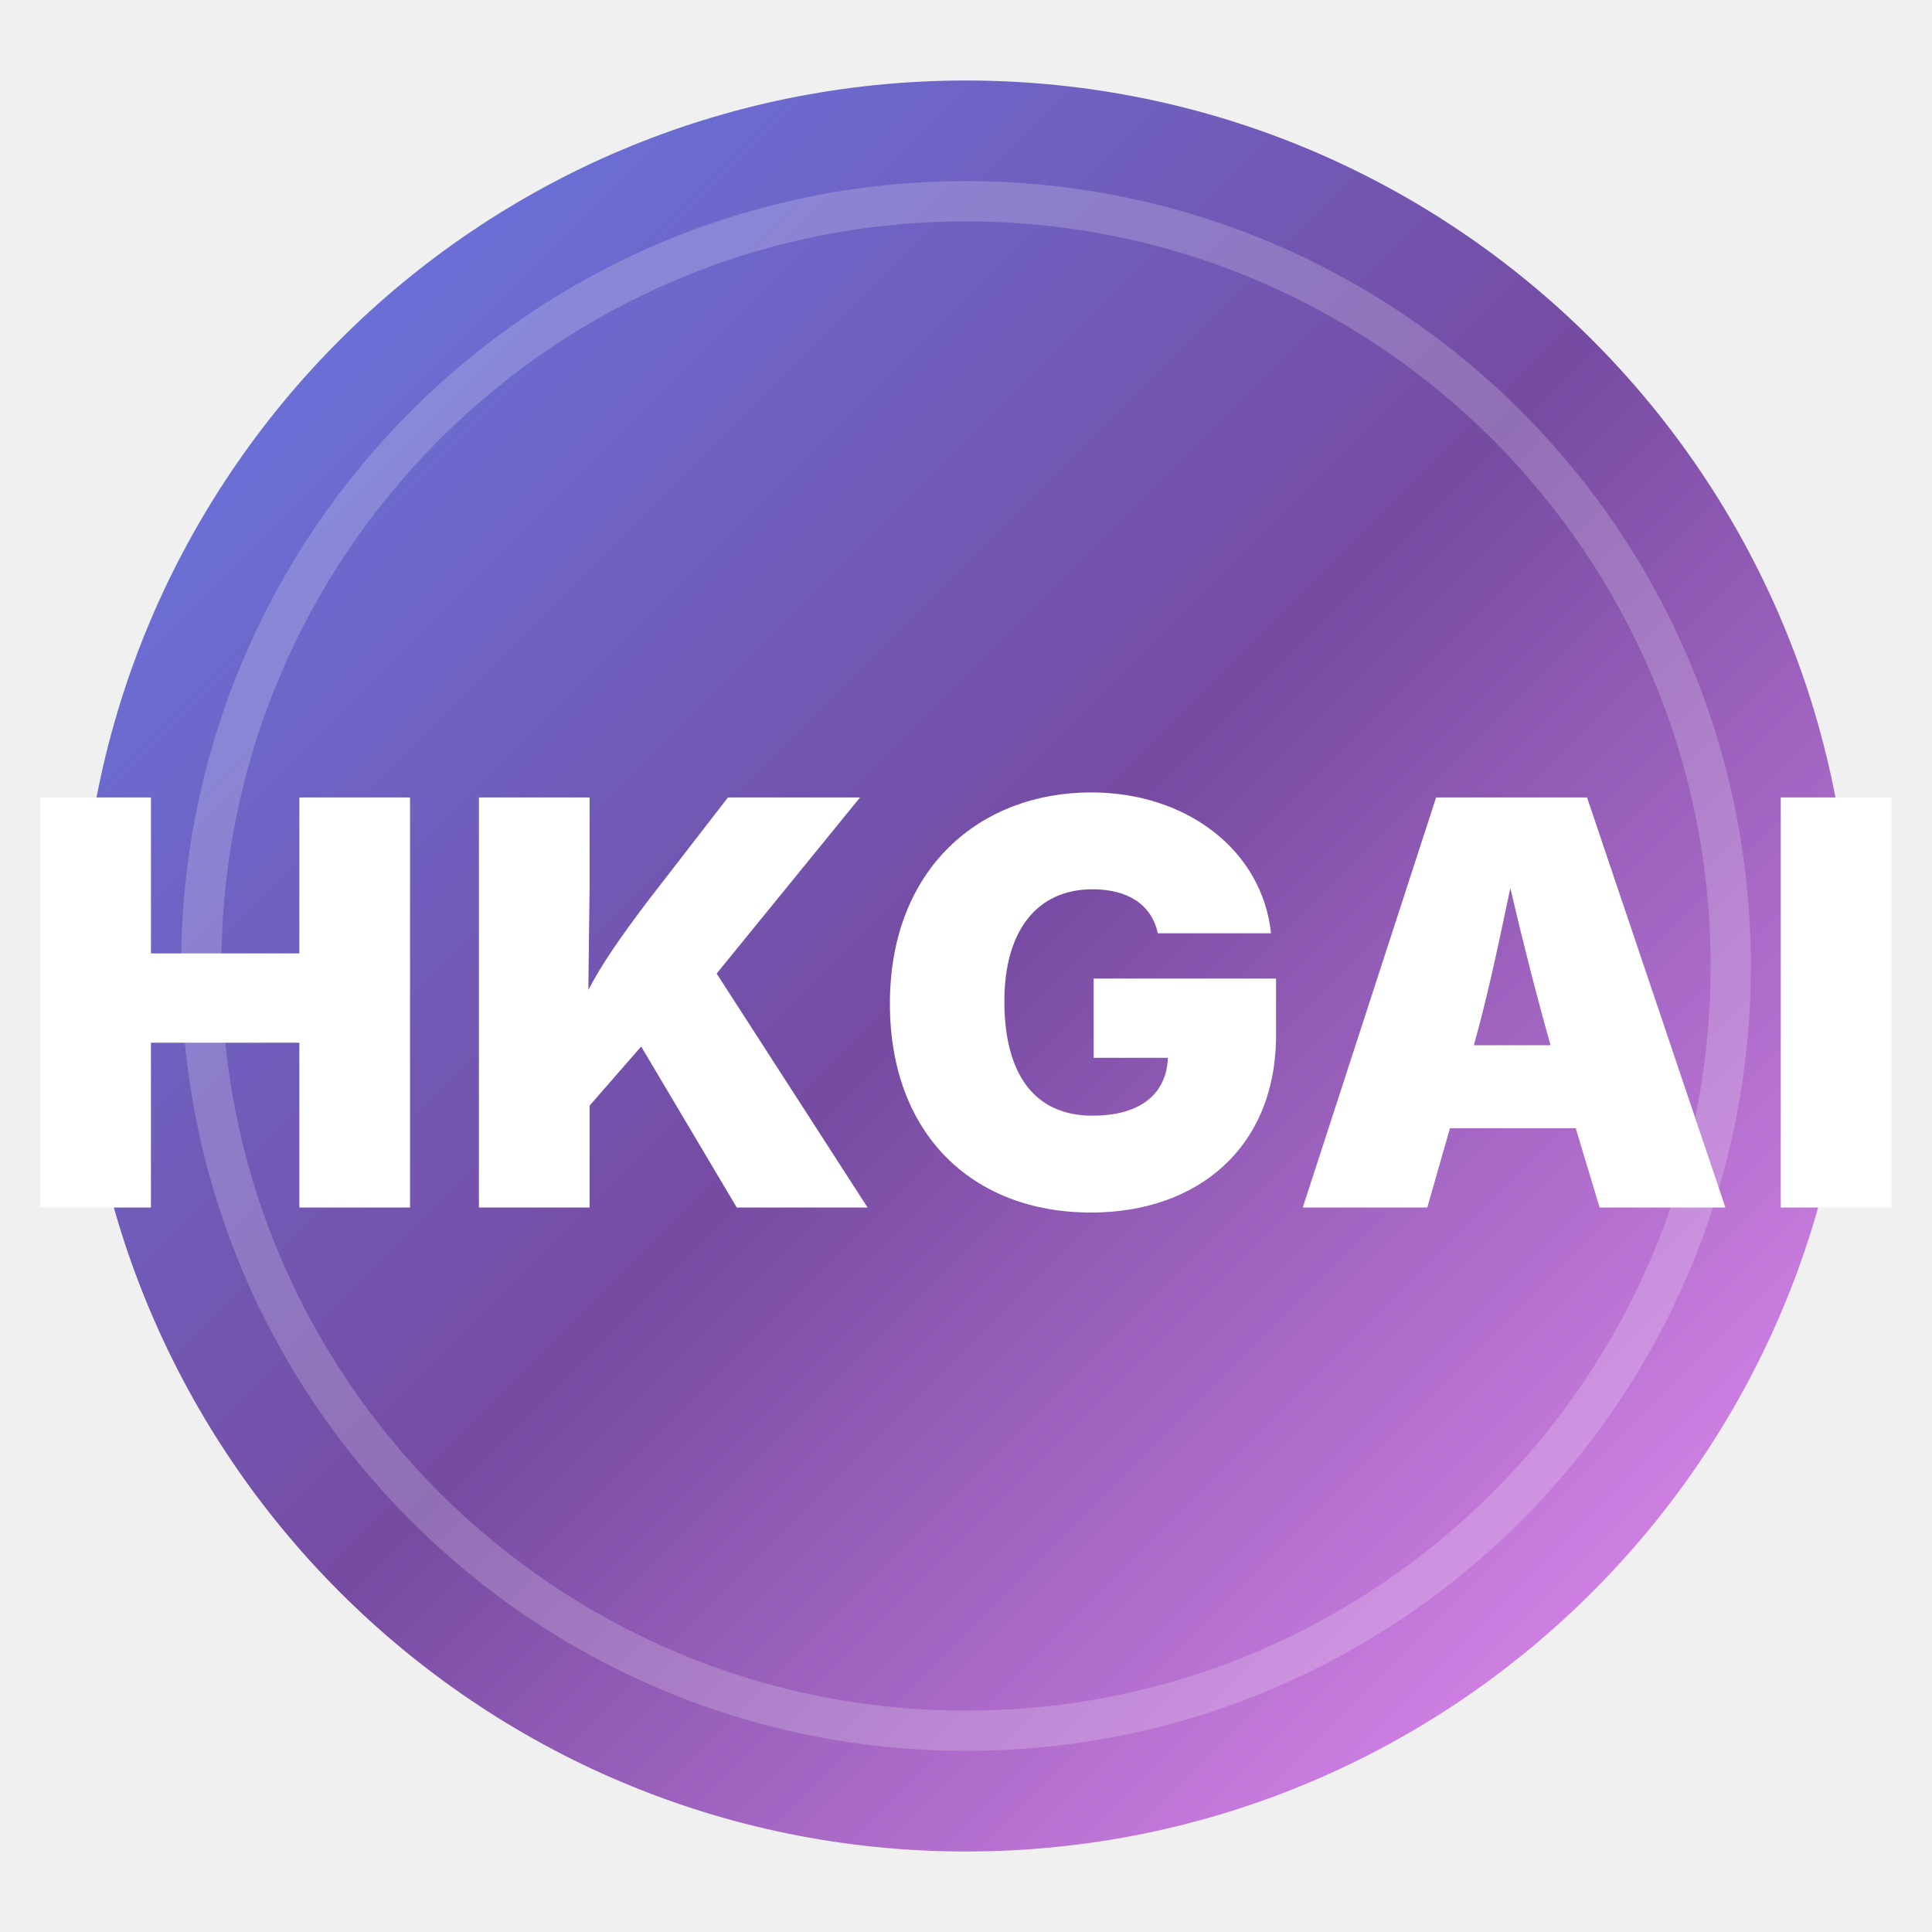
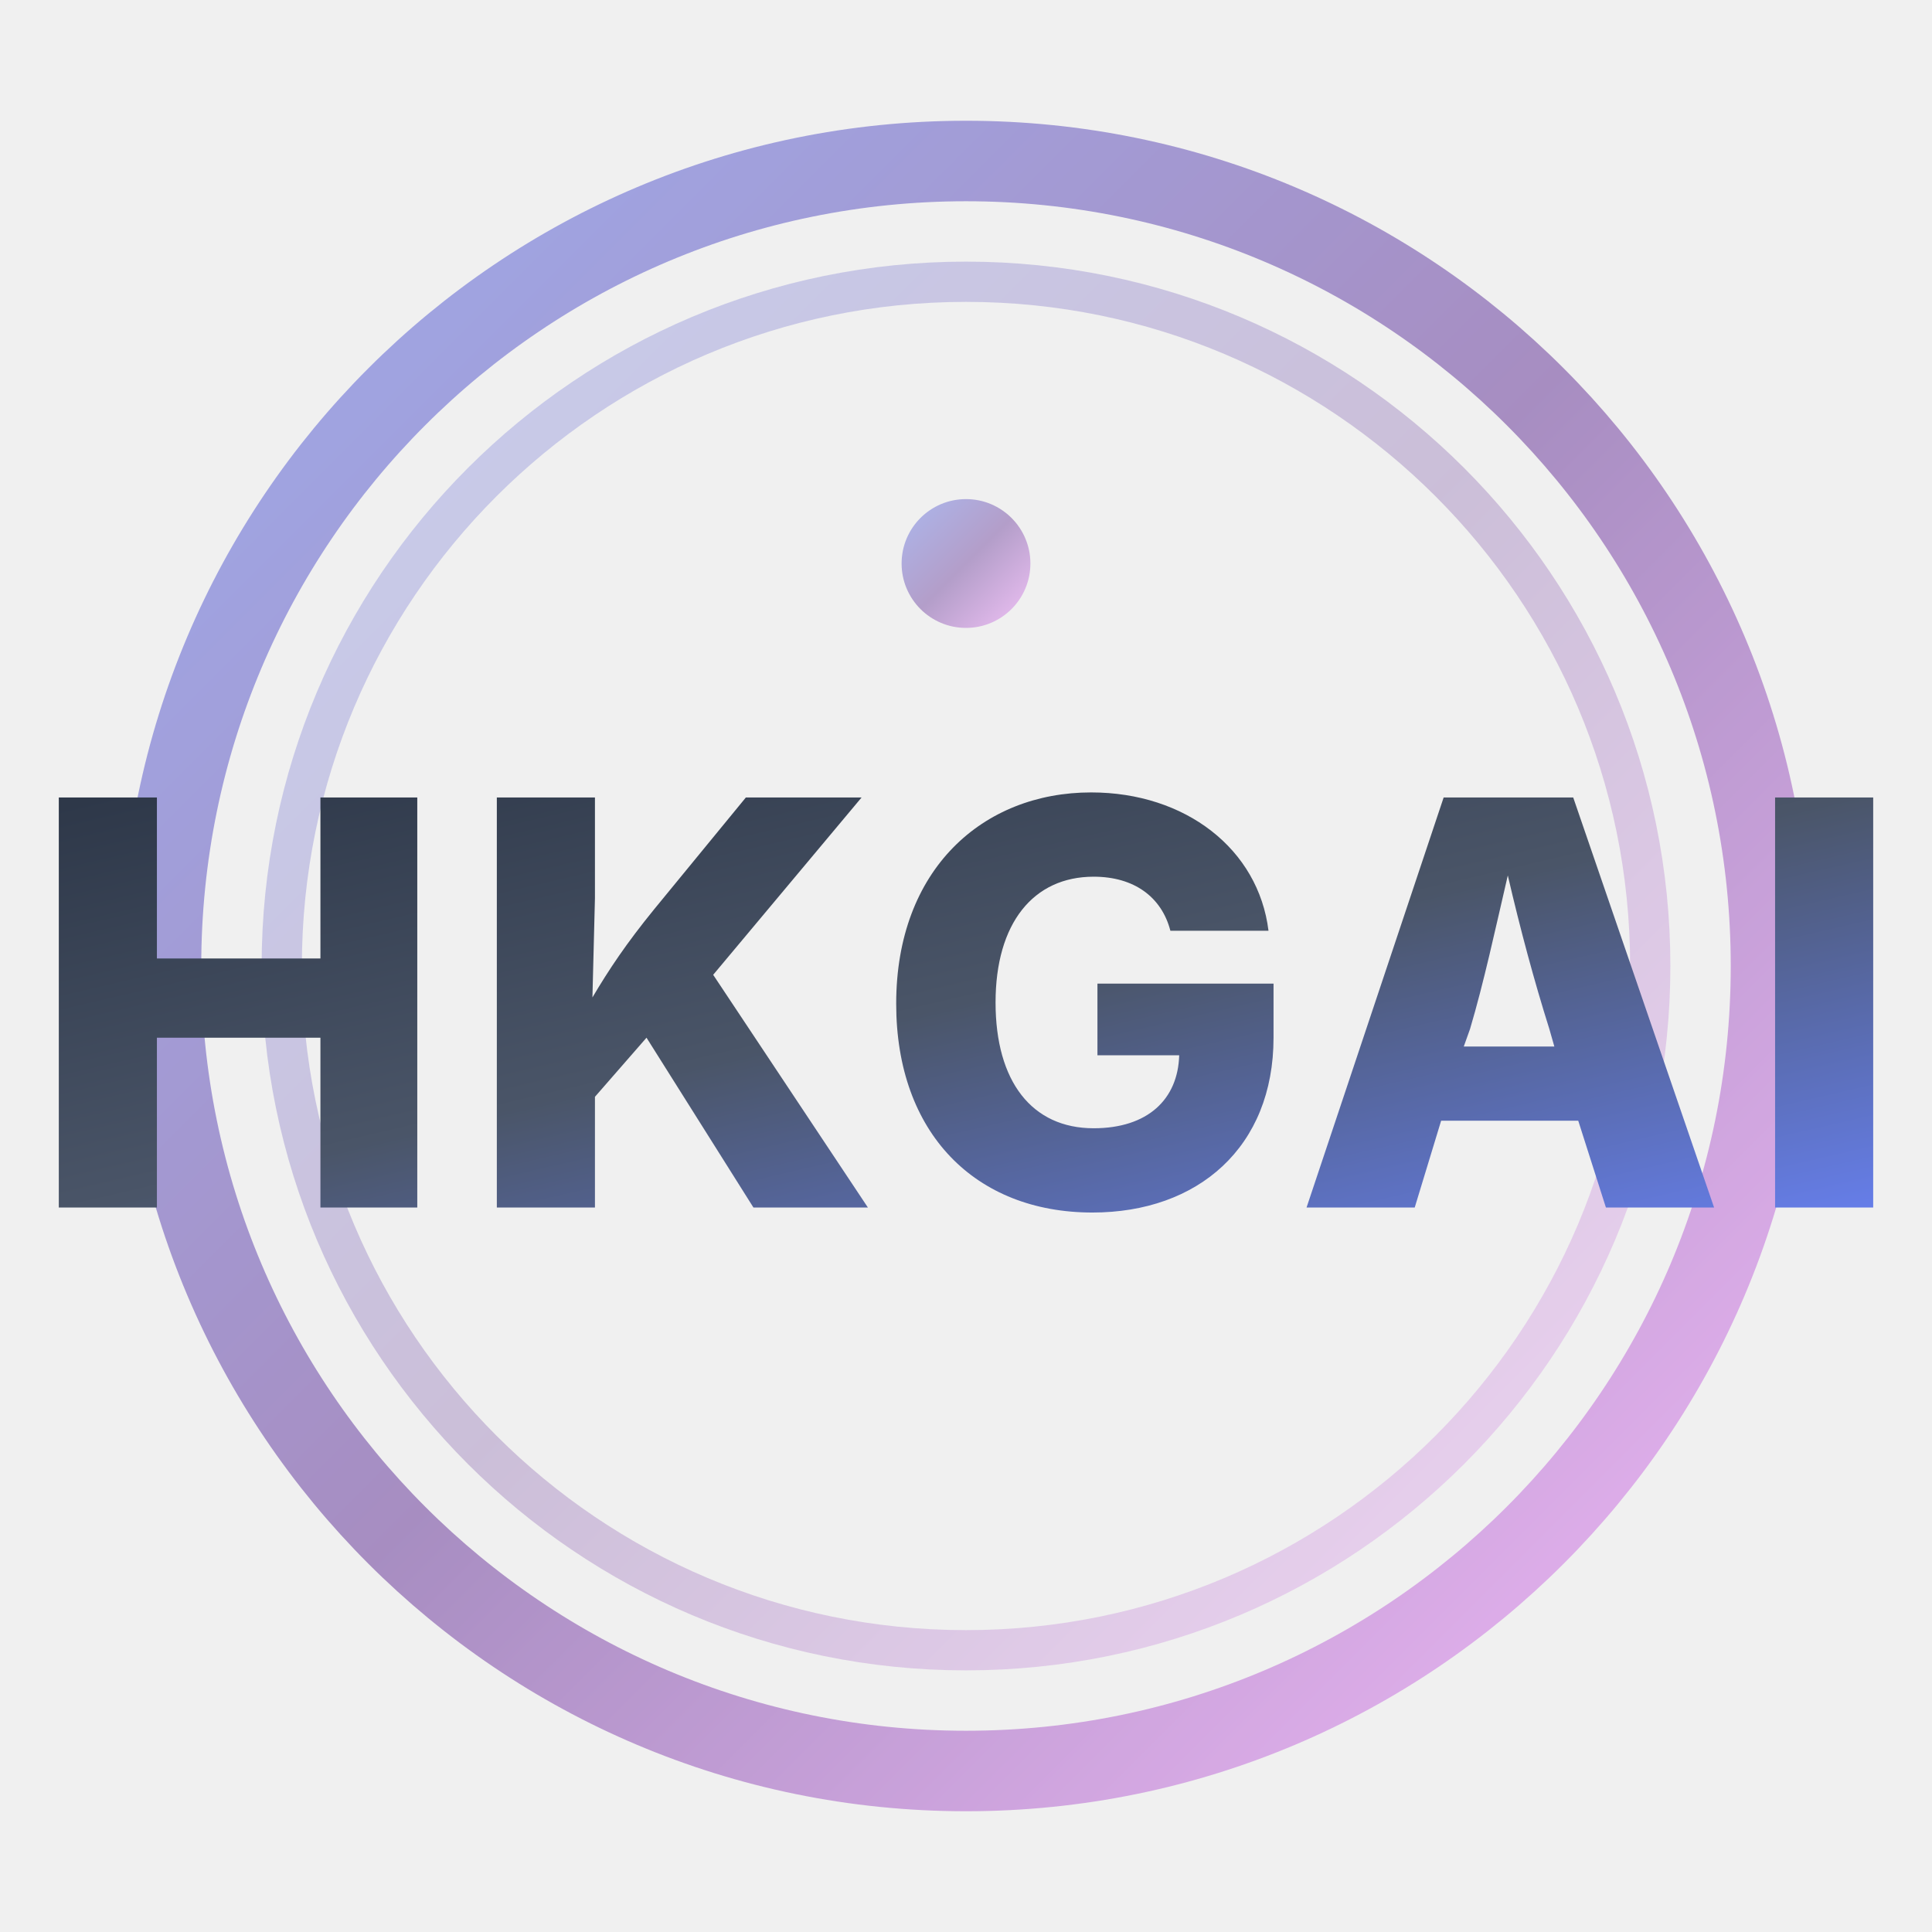
<svg xmlns="http://www.w3.org/2000/svg" viewBox="0 0 24 24" width="24" height="24">
  <defs>
-     <linearGradient id="iconGradientV2" x1="0%" y1="0%" x2="100%" y2="100%">
+     <linearGradient id="iconBorderGradient" x1="0%" y1="0%" x2="100%" y2="100%">
      <stop offset="0%" style="stop-color:#667eea;stop-opacity:1" />
      <stop offset="50%" style="stop-color:#764ba2;stop-opacity:1" />
      <stop offset="100%" style="stop-color:#f093fb;stop-opacity:1" />
    </linearGradient>
+     <linearGradient id="iconTextGradient" x1="0%" y1="0%" x2="100%" y2="100%">
+       <stop offset="0%" style="stop-color:#2D3748;stop-opacity:1" />
+       <stop offset="50%" style="stop-color:#4A5568;stop-opacity:1" />
+       <stop offset="100%" style="stop-color:#667eea;stop-opacity:1" />
+     </linearGradient>
  </defs>
-   <circle cx="12" cy="12" r="11" fill="url(#iconGradientV2)" />
-   <text x="12" y="15" text-anchor="middle" font-family="'Inter', -apple-system, sans-serif" font-size="7" font-weight="900" fill="white" letter-spacing="0.2px">HKGAI</text>
-   <circle cx="12" cy="12" r="9.5" fill="none" stroke="rgba(255,255,255,0.2)" stroke-width="0.5" />
+   <circle cx="12" cy="12" r="10" fill="none" stroke="url(#iconBorderGradient)" stroke-width="1" opacity="0.6" />
+   <circle cx="12" cy="12" r="8.5" fill="none" stroke="url(#iconBorderGradient)" stroke-width="0.5" opacity="0.3" />
+   <text x="12" y="15" text-anchor="middle" font-family="'Inter', -apple-system, sans-serif" font-size="7" font-weight="800" fill="url(#iconTextGradient)" letter-spacing="0.2px">HKGAI</text>
+   <line x1="7" y1="17" x2="17" y2="17" stroke="url(#iconBorderGradient)" stroke-width="0.5" opacity="0.6" />
+   <circle cx="12" cy="7" r="0.8" fill="url(#iconBorderGradient)" opacity="0.5" />
</svg>
